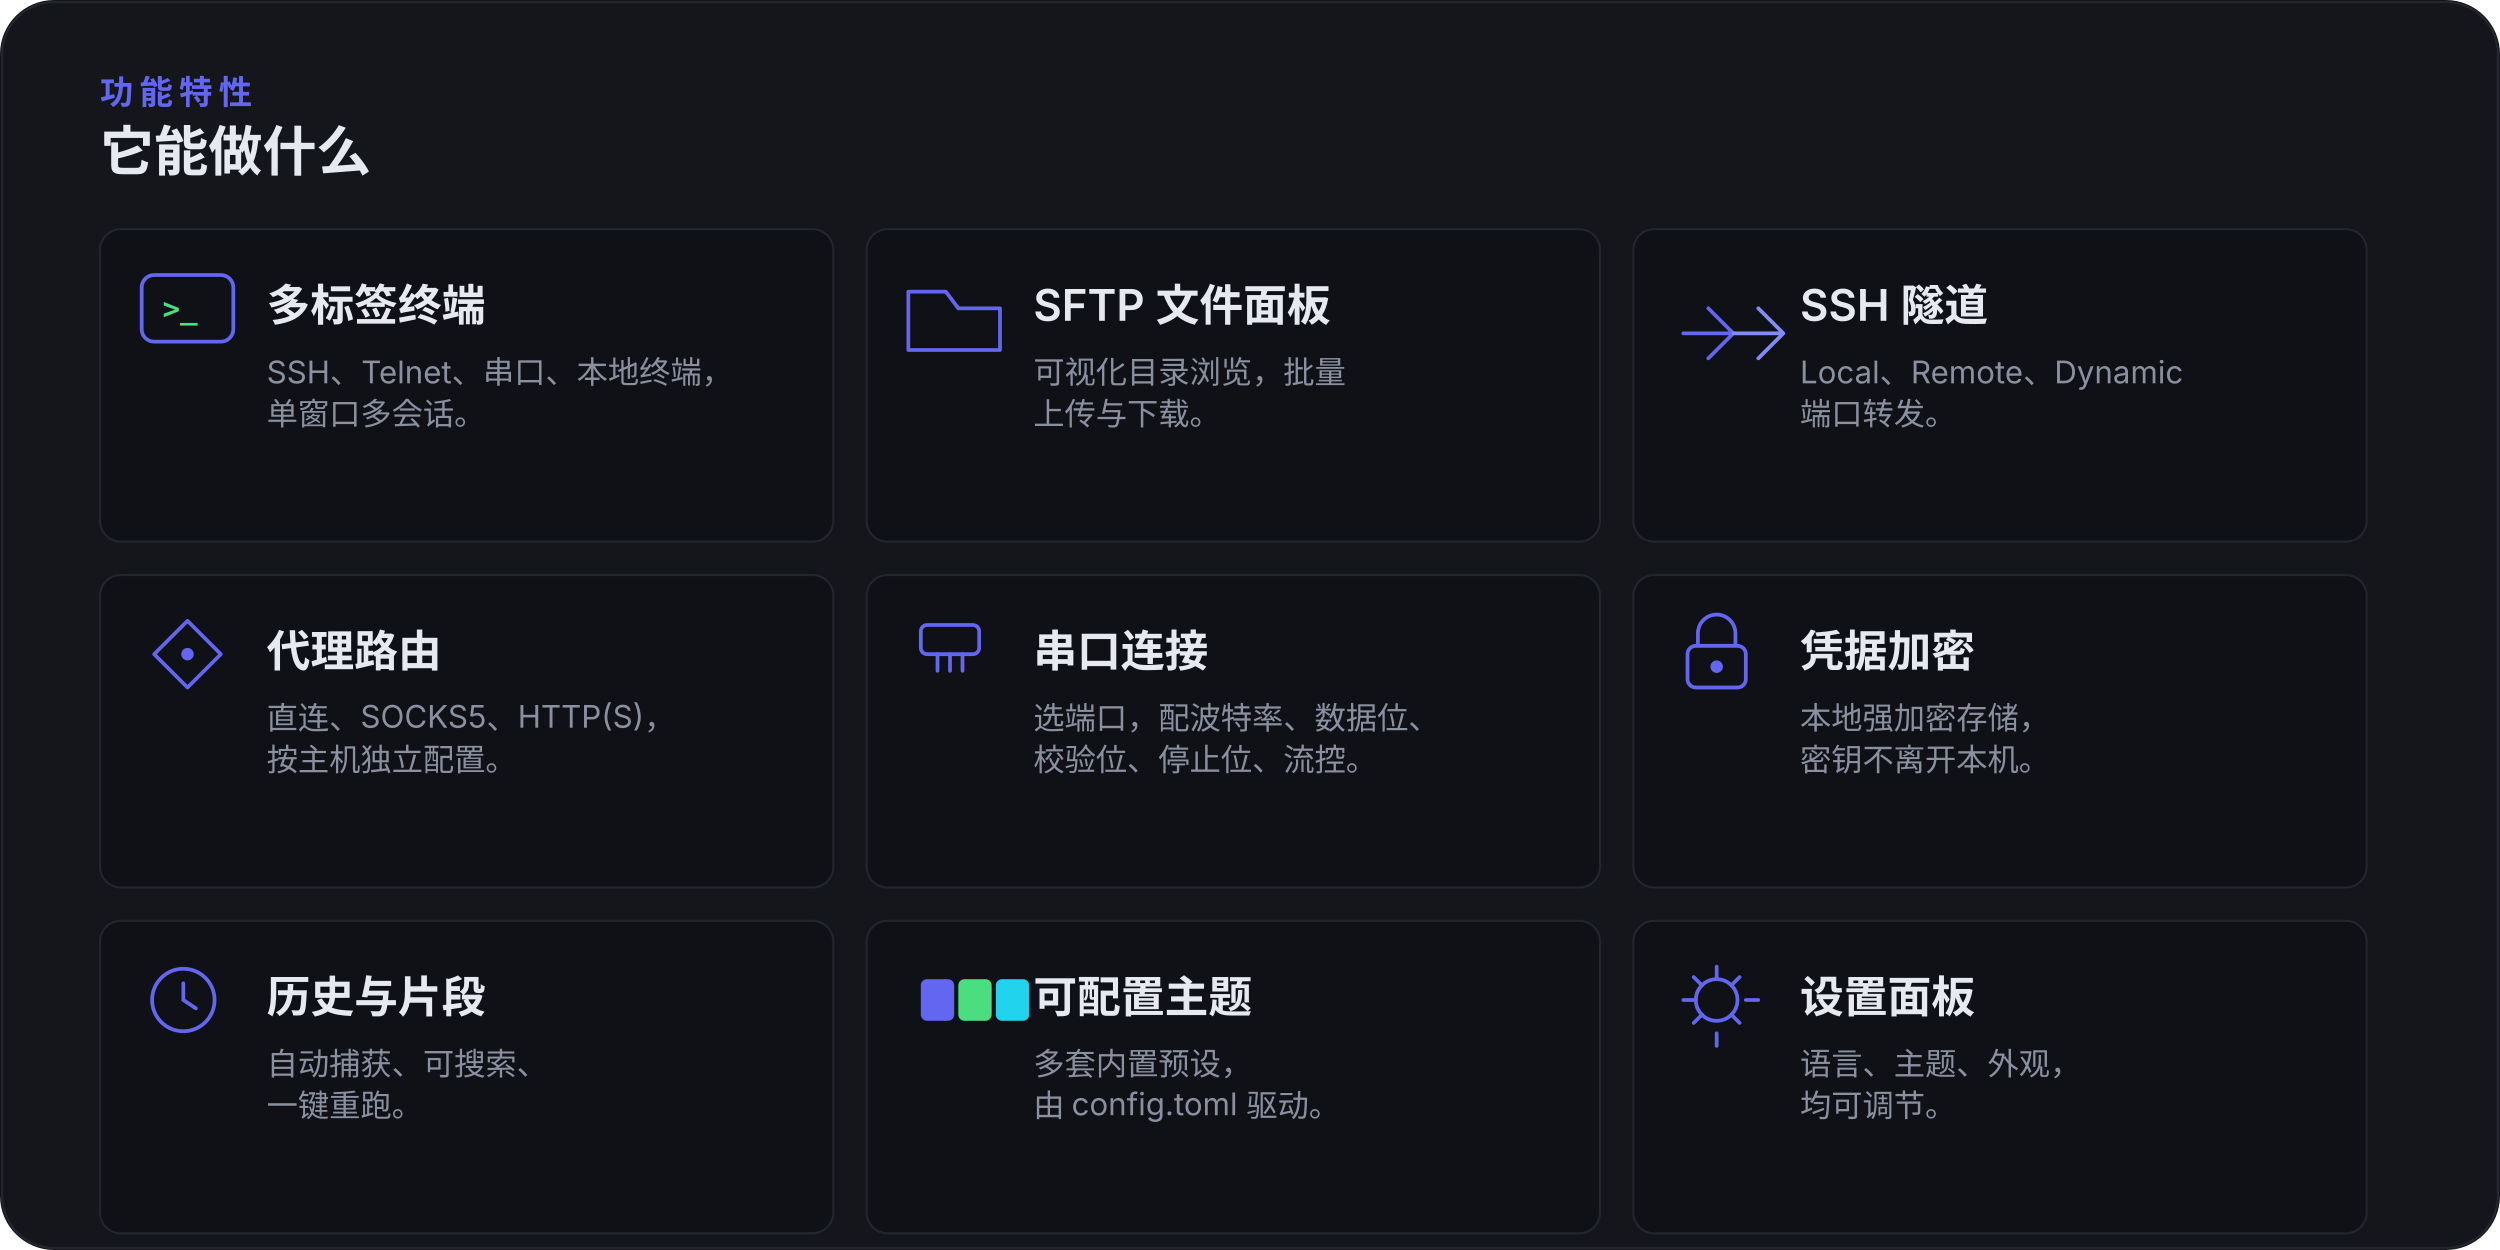
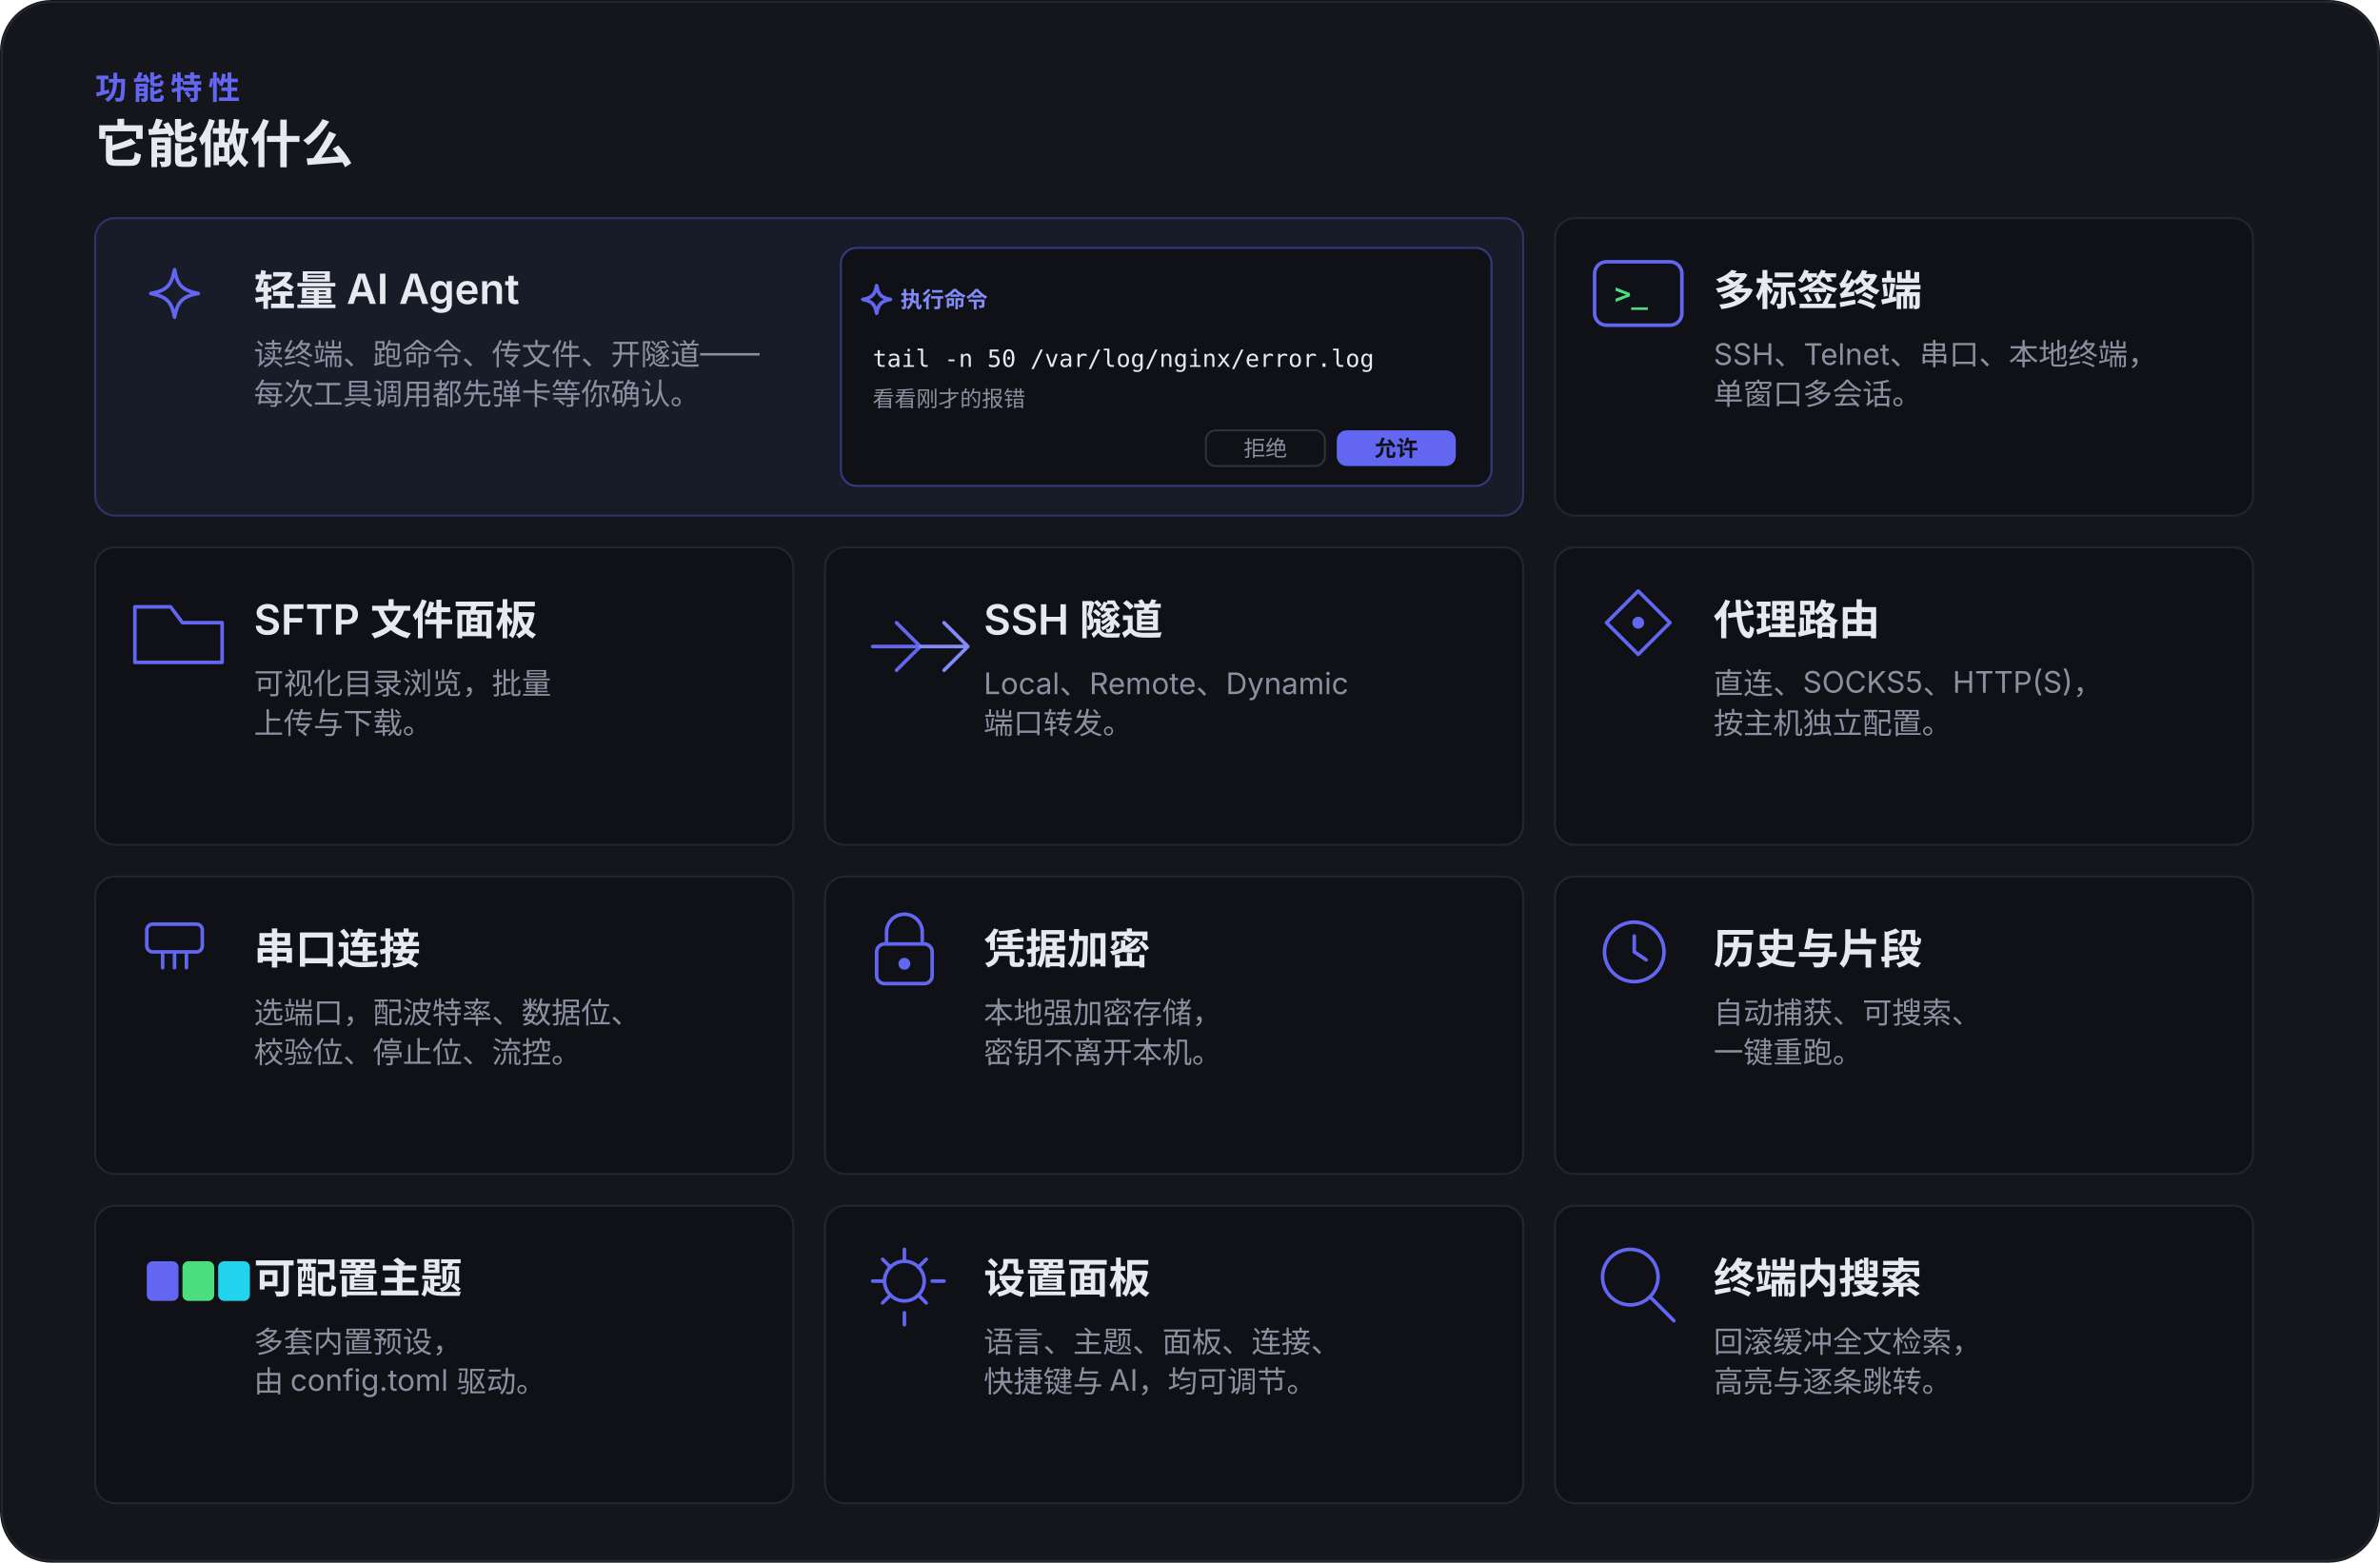
- <svg xmlns="http://www.w3.org/2000/svg" width="1200" height="600" viewBox="0 0 1200 600" role="img" aria-labelledby="features-title features-desc">
-   <rect width="1200" height="600" rx="26" fill="#14161c" />
-   <rect x="1" y="1" width="1198" height="598" rx="25" fill="none" stroke="#23262f" stroke-width="1" />
-   <defs>
-     <symbol id="port-dot" viewBox="0 0 12 12">
-       <circle cx="6" cy="6" r="5" fill="none" stroke="#6366f1" stroke-width="1.5" />
-       <circle cx="6" cy="6" r="2" fill="#6366f1" />
-     </symbol>
-   </defs>
+ <svg xmlns="http://www.w3.org/2000/svg" width="1200" height="788" viewBox="0 0 1200 788" role="img" aria-labelledby="features-title features-desc">
+   <rect width="1200" height="788" rx="26" fill="#14161c" />
+   <rect x="1" y="1" width="1198" height="786" rx="25" fill="none" stroke="#23262f" stroke-width="1" />
  <text x="48" y="50" font-family="ui-monospace, SFMono-Regular, Menlo, monospace" font-size="16" letter-spacing="3" fill="#6366f1" font-weight="600">
    功能特性
  </text>
  <text x="48" y="82" font-family="-apple-system, BlinkMacSystemFont, 'Segoe UI', 'PingFang SC', 'Microsoft YaHei', 'Hiragino Sans GB', sans-serif" font-size="26" font-weight="600" fill="#e6e9ef">
    它能做什么
  </text>
  <g transform="translate(48 110)">
+     <rect width="720" height="150" rx="10" fill="#6366f1" fill-opacity="0.06" stroke="#6366f1" stroke-opacity="0.35" />
+     <path d="M40 26 c1.44 7.92 3.96 10.44 12 12 c-7.92 1.44 -10.44 3.96 -12 12 c-1.44 -7.92 -3.96 -10.44 -12 -12 c7.92 -1.44 10.44 -3.96 12 -12 z" fill="none" stroke="#6366f1" stroke-width="1.8" stroke-linejoin="round" />
+     <text x="80" y="44" font-family="-apple-system, BlinkMacSystemFont, 'Segoe UI', 'PingFang SC', 'Microsoft YaHei', 'Hiragino Sans GB', sans-serif" font-size="21" font-weight="600" fill="#e6e9ef">轻量 AI Agent</text>
+     <text x="80" y="74" font-family="-apple-system, BlinkMacSystemFont, 'Segoe UI', 'PingFang SC', 'Microsoft YaHei', 'Hiragino Sans GB', sans-serif" font-size="15" fill="#8b90a0">读终端、跑命令、传文件、开隧道——</text>
+     <text x="80" y="94" font-family="-apple-system, BlinkMacSystemFont, 'Segoe UI', 'PingFang SC', 'Microsoft YaHei', 'Hiragino Sans GB', sans-serif" font-size="15" fill="#8b90a0">每次工具调用都先弹卡等你确认。</text>
+     <g transform="translate(376 15)">
+       <rect width="328" height="120" rx="8" fill="#0f1116" stroke="#6366f1" stroke-opacity="0.45" />
+       <path d="M18 19 c0.84 4.62 2.31 6.09 7 7 c-4.62 0.84 -6.09 2.31 -7 7 c-0.84 -4.62 -2.31 -6.09 -7 -7 c4.62 -0.84 6.09 -2.31 7 -7 z" fill="none" stroke="#6366f1" stroke-width="1.8" stroke-linejoin="round" />
+       <text x="30" y="30" font-family="-apple-system, BlinkMacSystemFont, 'Segoe UI', 'PingFang SC', 'Microsoft YaHei', 'Hiragino Sans GB', sans-serif" font-size="11" font-weight="600" fill="#818cf8">执行命令</text>
+       <text x="16" y="60" font-family="ui-monospace, SFMono-Regular, Menlo, monospace" font-size="12" fill="#e6e9ef">tail -n 50 /var/log/nginx/error.log</text>
+       <text x="16" y="80" font-family="-apple-system, BlinkMacSystemFont, 'Segoe UI', 'PingFang SC', 'Microsoft YaHei', 'Hiragino Sans GB', sans-serif" font-size="11" fill="#8b90a0">看看刚才的报错</text>
+       <rect x="184" y="92" width="60" height="18" rx="5" fill="none" stroke="#2e333f" />
+       <text x="214" y="105" text-anchor="middle" font-family="-apple-system, BlinkMacSystemFont, 'Segoe UI', 'PingFang SC', 'Microsoft YaHei', 'Hiragino Sans GB', sans-serif" font-size="11" fill="#8b90a0">拒绝</text>
+       <rect x="250" y="92" width="60" height="18" rx="5" fill="#6366f1" />
+       <text x="280" y="105" text-anchor="middle" font-family="-apple-system, BlinkMacSystemFont, 'Segoe UI', 'PingFang SC', 'Microsoft YaHei', 'Hiragino Sans GB', sans-serif" font-size="11" font-weight="600" fill="#0f1116">允许</text>
+     </g>
+   </g>
+   <g transform="translate(784 110)">
    <rect width="352" height="150" rx="10" fill="#0f1116" stroke="#23262f" />
    <rect x="20" y="22" width="44" height="32" rx="6" fill="none" stroke="#6366f1" stroke-width="1.8" />
    <text x="30" y="43" font-family="ui-monospace, SFMono-Regular, Menlo, monospace" font-size="14" font-weight="700" fill="#4ade80">&gt;_</text>
    <text x="80" y="44" font-family="-apple-system, BlinkMacSystemFont, 'Segoe UI', 'PingFang SC', 'Microsoft YaHei', 'Hiragino Sans GB', sans-serif" font-size="21" font-weight="600" fill="#e6e9ef">多标签终端</text>
    <text x="80" y="74" font-family="-apple-system, BlinkMacSystemFont, 'Segoe UI', 'PingFang SC', 'Microsoft YaHei', 'Hiragino Sans GB', sans-serif" font-size="15" fill="#8b90a0">SSH、Telnet、串口、本地终端，</text>
    <text x="80" y="94" font-family="-apple-system, BlinkMacSystemFont, 'Segoe UI', 'PingFang SC', 'Microsoft YaHei', 'Hiragino Sans GB', sans-serif" font-size="15" fill="#8b90a0">单窗口多会话。</text>
  </g>
-   <g transform="translate(416 110)">
+   <g transform="translate(48 276)">
    <rect width="352" height="150" rx="10" fill="#0f1116" stroke="#23262f" />
    <path d="M20 30 h18 l6 8 h20 v20 h-44 z" fill="none" stroke="#6366f1" stroke-width="1.8" stroke-linejoin="round" />
    <text x="80" y="44" font-family="-apple-system, BlinkMacSystemFont, 'Segoe UI', 'PingFang SC', 'Microsoft YaHei', 'Hiragino Sans GB', sans-serif" font-size="21" font-weight="600" fill="#e6e9ef">SFTP 文件面板</text>
    <text x="80" y="74" font-family="-apple-system, BlinkMacSystemFont, 'Segoe UI', 'PingFang SC', 'Microsoft YaHei', 'Hiragino Sans GB', sans-serif" font-size="15" fill="#8b90a0">可视化目录浏览，批量</text>
    <text x="80" y="94" font-family="-apple-system, BlinkMacSystemFont, 'Segoe UI', 'PingFang SC', 'Microsoft YaHei', 'Hiragino Sans GB', sans-serif" font-size="15" fill="#8b90a0">上传与下载。</text>
  </g>
-   <g transform="translate(784 110)">
+   <g transform="translate(416 276)">
    <rect width="352" height="150" rx="10" fill="#0f1116" stroke="#23262f" />
    <path d="M24 50 h24 M36 38 l12 12 l-12 12" fill="none" stroke="#6366f1" stroke-width="1.8" stroke-linecap="round" stroke-linejoin="round" />
    <path d="M48 50 h24 M60 38 l12 12 l-12 12" fill="none" stroke="#818cf8" stroke-width="1.8" stroke-linecap="round" stroke-linejoin="round" />
    <text x="80" y="44" font-family="-apple-system, BlinkMacSystemFont, 'Segoe UI', 'PingFang SC', 'Microsoft YaHei', 'Hiragino Sans GB', sans-serif" font-size="21" font-weight="600" fill="#e6e9ef">SSH 隧道</text>
    <text x="80" y="74" font-family="-apple-system, BlinkMacSystemFont, 'Segoe UI', 'PingFang SC', 'Microsoft YaHei', 'Hiragino Sans GB', sans-serif" font-size="15" fill="#8b90a0">Local、Remote、Dynamic</text>
    <text x="80" y="94" font-family="-apple-system, BlinkMacSystemFont, 'Segoe UI', 'PingFang SC', 'Microsoft YaHei', 'Hiragino Sans GB', sans-serif" font-size="15" fill="#8b90a0">端口转发。</text>
  </g>
-   <g transform="translate(48 276)">
+   <g transform="translate(784 276)">
    <rect width="352" height="150" rx="10" fill="#0f1116" stroke="#23262f" />
    <path d="M42 22 l16 16 l-16 16 l-16 -16 z" fill="none" stroke="#6366f1" stroke-width="1.8" stroke-linejoin="round" />
    <circle cx="42" cy="38" r="3" fill="#6366f1" />
    <text x="80" y="44" font-family="-apple-system, BlinkMacSystemFont, 'Segoe UI', 'PingFang SC', 'Microsoft YaHei', 'Hiragino Sans GB', sans-serif" font-size="21" font-weight="600" fill="#e6e9ef">代理路由</text>
    <text x="80" y="74" font-family="-apple-system, BlinkMacSystemFont, 'Segoe UI', 'PingFang SC', 'Microsoft YaHei', 'Hiragino Sans GB', sans-serif" font-size="15" fill="#8b90a0">直连、SOCKS5、HTTP(S)，</text>
    <text x="80" y="94" font-family="-apple-system, BlinkMacSystemFont, 'Segoe UI', 'PingFang SC', 'Microsoft YaHei', 'Hiragino Sans GB', sans-serif" font-size="15" fill="#8b90a0">按主机独立配置。</text>
  </g>
-   <g transform="translate(416 276)">
+   <g transform="translate(48 442)">
    <rect width="352" height="150" rx="10" fill="#0f1116" stroke="#23262f" />
    <rect x="26" y="24" width="28" height="14" rx="3" fill="none" stroke="#6366f1" stroke-width="1.8" />
    <path d="M34 38 v8 M40 38 v8 M46 38 v8" stroke="#6366f1" stroke-width="1.8" stroke-linecap="round" />
    <text x="80" y="44" font-family="-apple-system, BlinkMacSystemFont, 'Segoe UI', 'PingFang SC', 'Microsoft YaHei', 'Hiragino Sans GB', sans-serif" font-size="21" font-weight="600" fill="#e6e9ef">串口连接</text>
    <text x="80" y="74" font-family="-apple-system, BlinkMacSystemFont, 'Segoe UI', 'PingFang SC', 'Microsoft YaHei', 'Hiragino Sans GB', sans-serif" font-size="15" fill="#8b90a0">选端口，配波特率、数据位、</text>
    <text x="80" y="94" font-family="-apple-system, BlinkMacSystemFont, 'Segoe UI', 'PingFang SC', 'Microsoft YaHei', 'Hiragino Sans GB', sans-serif" font-size="15" fill="#8b90a0">校验位、停止位、流控。</text>
  </g>
-   <g transform="translate(784 276)">
+   <g transform="translate(416 442)">
    <rect width="352" height="150" rx="10" fill="#0f1116" stroke="#23262f" />
    <rect x="26" y="34" width="28" height="20" rx="4" fill="none" stroke="#6366f1" stroke-width="1.8" />
    <path d="M31 34 v-6 a9 9 0 0 1 18 0 v6" fill="none" stroke="#6366f1" stroke-width="1.8" />
    <circle cx="40" cy="44" r="3" fill="#6366f1" />
    <text x="80" y="44" font-family="-apple-system, BlinkMacSystemFont, 'Segoe UI', 'PingFang SC', 'Microsoft YaHei', 'Hiragino Sans GB', sans-serif" font-size="21" font-weight="600" fill="#e6e9ef">凭据加密</text>
    <text x="80" y="74" font-family="-apple-system, BlinkMacSystemFont, 'Segoe UI', 'PingFang SC', 'Microsoft YaHei', 'Hiragino Sans GB', sans-serif" font-size="15" fill="#8b90a0">本地强加密存储，</text>
    <text x="80" y="94" font-family="-apple-system, BlinkMacSystemFont, 'Segoe UI', 'PingFang SC', 'Microsoft YaHei', 'Hiragino Sans GB', sans-serif" font-size="15" fill="#8b90a0">密钥不离开本机。</text>
  </g>
-   <g transform="translate(48 442)">
+   <g transform="translate(784 442)">
    <rect width="352" height="150" rx="10" fill="#0f1116" stroke="#23262f" />
    <circle cx="40" cy="38" r="15" fill="none" stroke="#6366f1" stroke-width="1.8" />
    <path d="M40 30 v8 l6 4" fill="none" stroke="#6366f1" stroke-width="1.8" stroke-linecap="round" />
    <text x="80" y="44" font-family="-apple-system, BlinkMacSystemFont, 'Segoe UI', 'PingFang SC', 'Microsoft YaHei', 'Hiragino Sans GB', sans-serif" font-size="21" font-weight="600" fill="#e6e9ef">历史与片段</text>
    <text x="80" y="74" font-family="-apple-system, BlinkMacSystemFont, 'Segoe UI', 'PingFang SC', 'Microsoft YaHei', 'Hiragino Sans GB', sans-serif" font-size="15" fill="#8b90a0">自动捕获、可搜索、</text>
    <text x="80" y="94" font-family="-apple-system, BlinkMacSystemFont, 'Segoe UI', 'PingFang SC', 'Microsoft YaHei', 'Hiragino Sans GB', sans-serif" font-size="15" fill="#8b90a0">一键重跑。</text>
  </g>
-   <g transform="translate(416 442)">
+   <g transform="translate(48 608)">
    <rect width="352" height="150" rx="10" fill="#0f1116" stroke="#23262f" />
    <rect x="26" y="28" width="16" height="20" rx="3" fill="#6366f1" />
    <rect x="44" y="28" width="16" height="20" rx="3" fill="#4ade80" />
    <rect x="62" y="28" width="16" height="20" rx="3" fill="#22d3ee" />
    <text x="80" y="44" font-family="-apple-system, BlinkMacSystemFont, 'Segoe UI', 'PingFang SC', 'Microsoft YaHei', 'Hiragino Sans GB', sans-serif" font-size="21" font-weight="600" fill="#e6e9ef">可配置主题</text>
    <text x="80" y="74" font-family="-apple-system, BlinkMacSystemFont, 'Segoe UI', 'PingFang SC', 'Microsoft YaHei', 'Hiragino Sans GB', sans-serif" font-size="15" fill="#8b90a0">多套内置预设，</text>
    <text x="80" y="94" font-family="-apple-system, BlinkMacSystemFont, 'Segoe UI', 'PingFang SC', 'Microsoft YaHei', 'Hiragino Sans GB', sans-serif" font-size="15" fill="#8b90a0">由 config.toml 驱动。</text>
  </g>
-   <g transform="translate(784 442)">
+   <g transform="translate(416 608)">
    <rect width="352" height="150" rx="10" fill="#0f1116" stroke="#23262f" />
    <circle cx="40" cy="38" r="10" fill="none" stroke="#6366f1" stroke-width="1.8" />
    <path d="M40 22 v6 M40 54 v6 M24 38 h6 M54 38 h6 M29 27 l4 4 M51 49 l-4 -4 M51 27 l-4 4 M29 49 l4 -4" stroke="#6366f1" stroke-width="1.8" stroke-linecap="round" />
    <text x="80" y="44" font-family="-apple-system, BlinkMacSystemFont, 'Segoe UI', 'PingFang SC', 'Microsoft YaHei', 'Hiragino Sans GB', sans-serif" font-size="21" font-weight="600" fill="#e6e9ef">设置面板</text>
-     <text x="80" y="74" font-family="-apple-system, BlinkMacSystemFont, 'Segoe UI', 'PingFang SC', 'Microsoft YaHei', 'Hiragino Sans GB', sans-serif" font-size="15" fill="#8b90a0">语言、主题、外观，</text>
-     <text x="80" y="94" font-family="-apple-system, BlinkMacSystemFont, 'Segoe UI', 'PingFang SC', 'Microsoft YaHei', 'Hiragino Sans GB', sans-serif" font-size="15" fill="#8b90a0">均可调节。</text>
+     <text x="80" y="74" font-family="-apple-system, BlinkMacSystemFont, 'Segoe UI', 'PingFang SC', 'Microsoft YaHei', 'Hiragino Sans GB', sans-serif" font-size="15" fill="#8b90a0">语言、主题、面板、连接、</text>
+     <text x="80" y="94" font-family="-apple-system, BlinkMacSystemFont, 'Segoe UI', 'PingFang SC', 'Microsoft YaHei', 'Hiragino Sans GB', sans-serif" font-size="15" fill="#8b90a0">快捷键与 AI，均可调节。</text>
+   </g>
+   <g transform="translate(784 608)">
+     <rect width="352" height="150" rx="10" fill="#0f1116" stroke="#23262f" />
+     <circle cx="38" cy="36" r="14" fill="none" stroke="#6366f1" stroke-width="1.8" />
+     <path d="M48 46 l12 12" stroke="#6366f1" stroke-width="1.8" stroke-linecap="round" />
+     <text x="80" y="44" font-family="-apple-system, BlinkMacSystemFont, 'Segoe UI', 'PingFang SC', 'Microsoft YaHei', 'Hiragino Sans GB', sans-serif" font-size="21" font-weight="600" fill="#e6e9ef">终端内搜索</text>
+     <text x="80" y="74" font-family="-apple-system, BlinkMacSystemFont, 'Segoe UI', 'PingFang SC', 'Microsoft YaHei', 'Hiragino Sans GB', sans-serif" font-size="15" fill="#8b90a0">回滚缓冲全文检索，</text>
+     <text x="80" y="94" font-family="-apple-system, BlinkMacSystemFont, 'Segoe UI', 'PingFang SC', 'Microsoft YaHei', 'Hiragino Sans GB', sans-serif" font-size="15" fill="#8b90a0">高亮与逐条跳转。</text>
  </g>
</svg>
